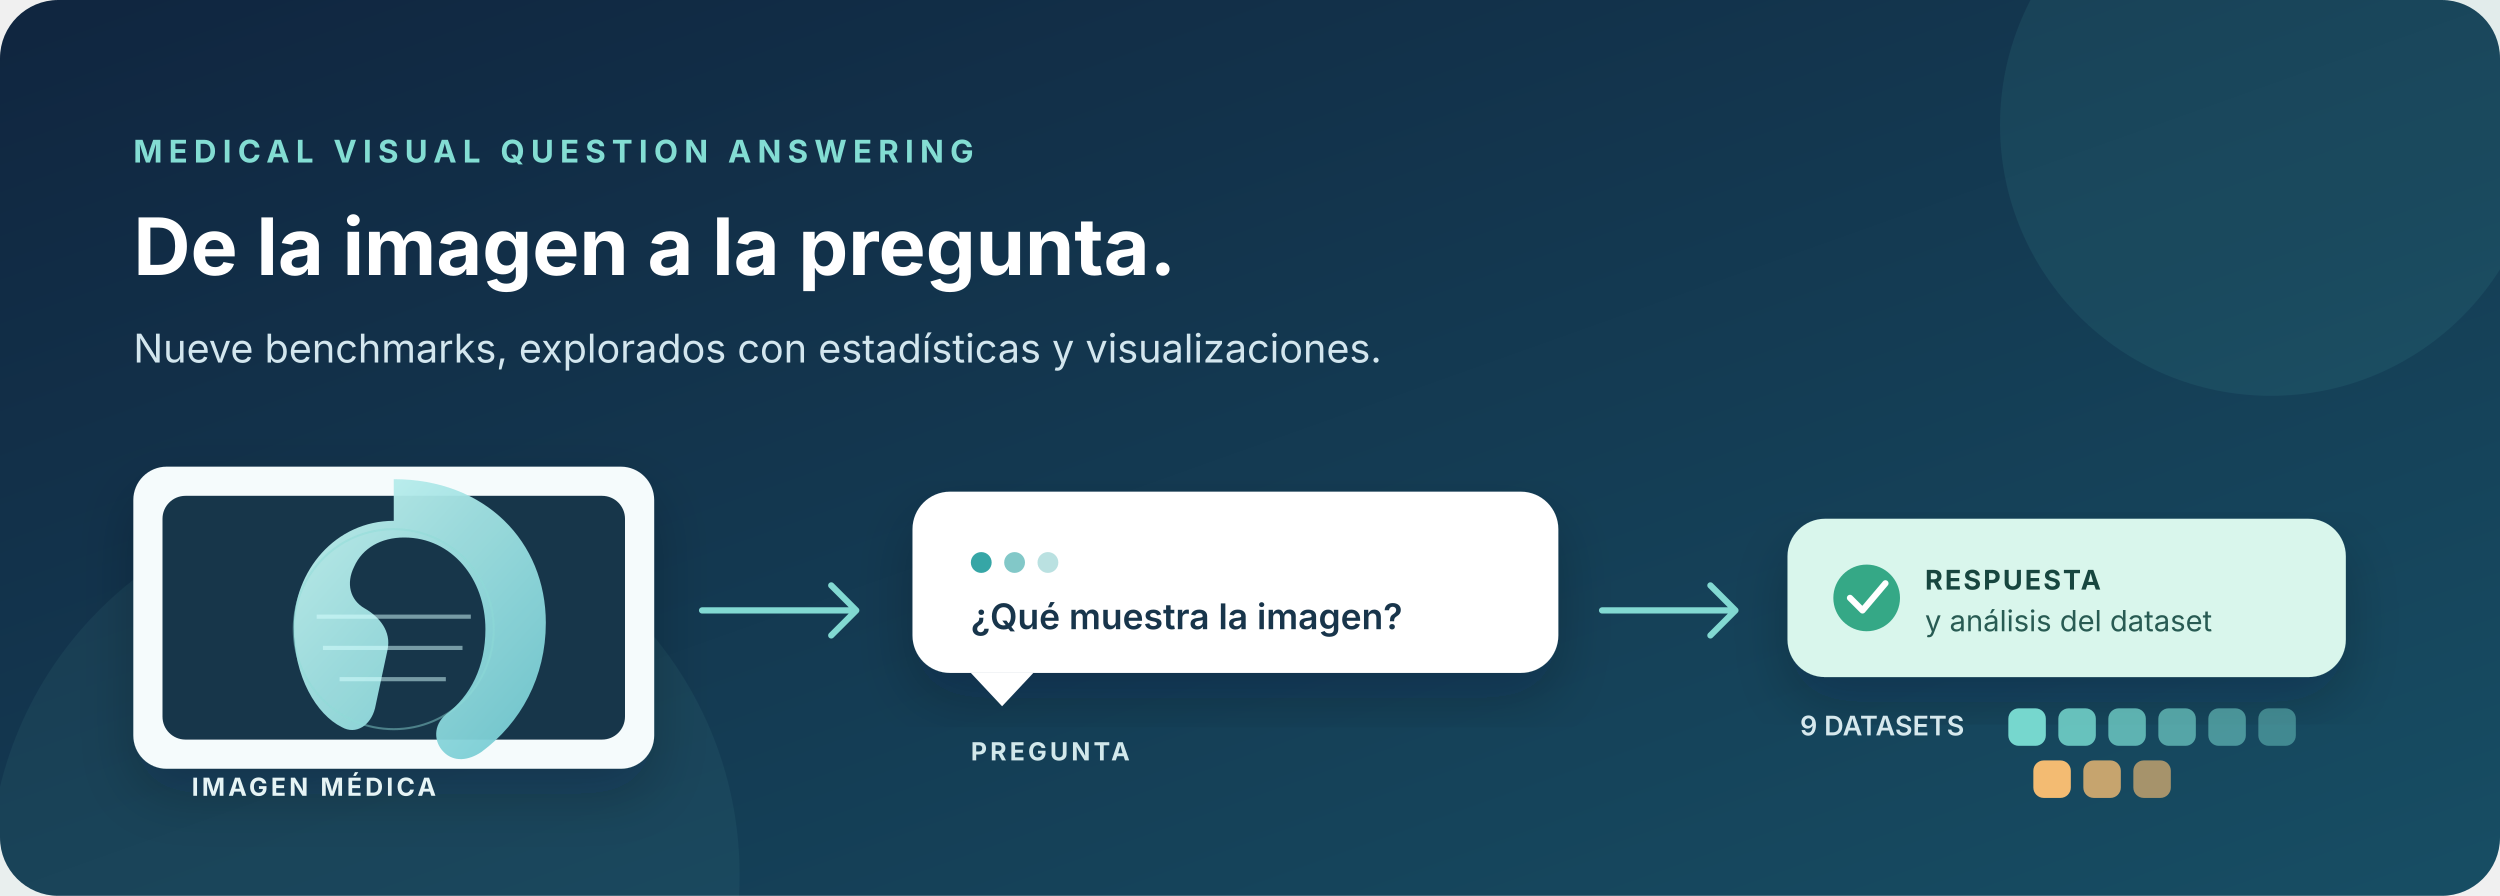
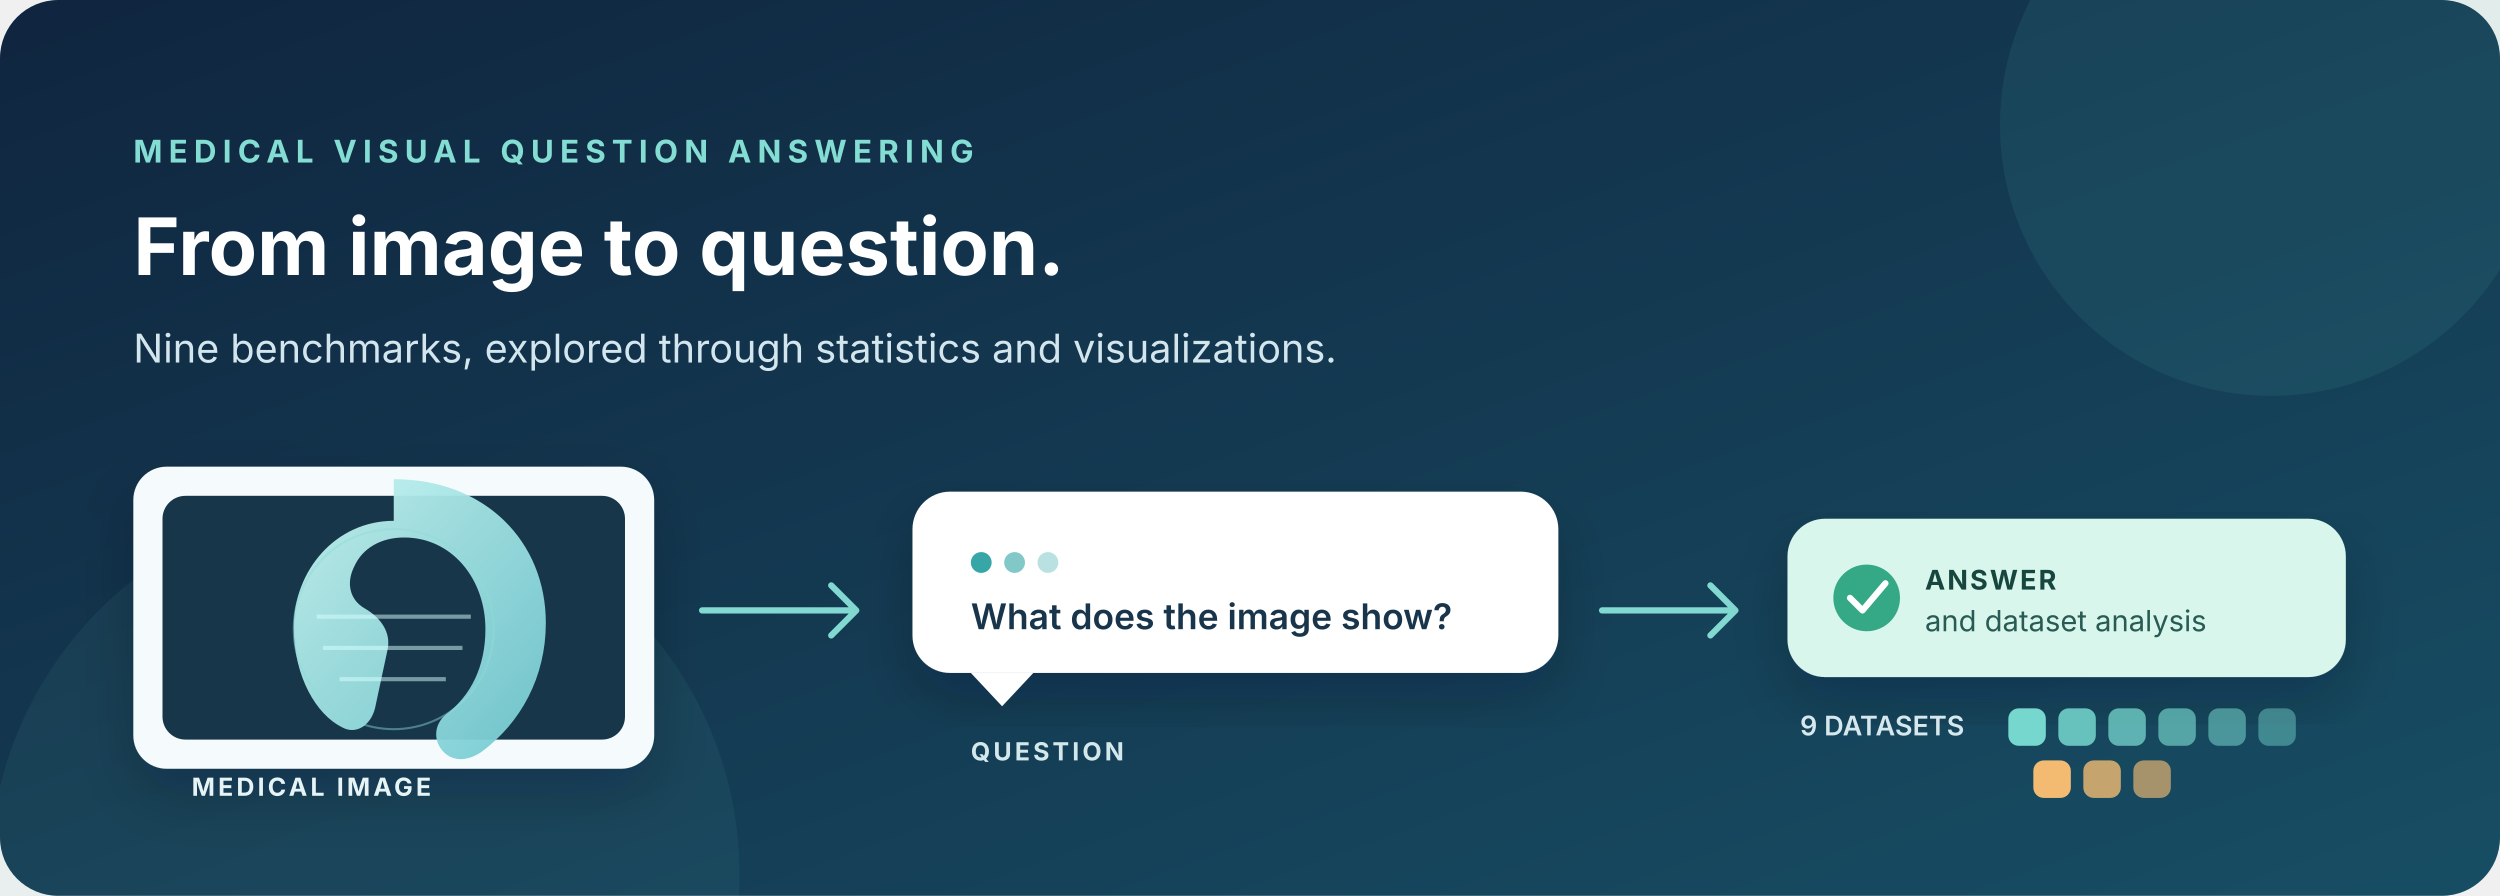
<svg xmlns="http://www.w3.org/2000/svg" width="1200" height="430" viewBox="0 0 1200 430" role="img" aria-labelledby="title desc">
  <defs>
    <linearGradient id="bg" x1="0" y1="0" x2="1" y2="1">
      <stop offset="0" stop-color="#10253f" />
      <stop offset="1" stop-color="#174e64" />
    </linearGradient>
    <linearGradient id="scan" x1="0" y1="0" x2="1" y2="1">
      <stop offset="0" stop-color="#c6f4f1" />
      <stop offset="1" stop-color="#71c9d1" />
    </linearGradient>
    <filter id="shadow" x="-20%" y="-20%" width="140%" height="150%">
      <feDropShadow dx="0" dy="12" stdDeviation="14" flood-color="#071522" flood-opacity=".22" />
    </filter>
  </defs>
  <rect width="1200" height="430" rx="28" fill="url(#bg)" />
  <circle cx="1090" cy="60" r="130" fill="#55c4bd" opacity=".09" />
  <circle cx="175" cy="420" r="180" fill="#75d9cf" opacity=".06" />
  <g font-family="Inter,Segoe UI,Arial,sans-serif">
    <text x="64" y="78" fill="#83ddd3" font-size="15" font-weight="700" letter-spacing="3">MEDICAL VISUAL QUESTION ANSWERING</text>
-     <text x="64" y="132" fill="#ffffff" font-size="38" font-weight="700">De la imagen a la pregunta.</text>
-     <text x="64" y="174" fill="#d3e6ee" font-size="19">Nueve benchmarks, explorados con estadísticas y visualizaciones.</text>
+     <text x="64" y="132" fill="#ffffff" font-size="38" font-weight="700">From image to question.</text>
+     <text x="64" y="174" fill="#d3e6ee" font-size="19">Nine benchmarks, explored through statistics and visualizations.</text>
    <g transform="translate(64 224)">
      <rect width="250" height="145" rx="16" fill="#f5fbfc" filter="url(#shadow)" />
      <rect x="14" y="14" width="222" height="117" rx="11" fill="#17364a" />
      <path d="M125 26c-28 0-48 24-48 51 0 24 11 42 23 48 7 4 14-1 16-9l6-28c2-9-4-16-11-20-7-4-9-12-5-20 4-9 13-14 24-14 23 0 39 20 39 44 0 18-7 32-19 41-6 5-6 13-1 18 5 5 12 4 18 0 19-14 31-36 31-62 0-39-29-69-73-69z" fill="url(#scan)" opacity=".95" />
      <path d="M88 72h74M91 87h67M99 102h51" stroke="#d7ffff" stroke-width="2" opacity=".5" />
      <circle cx="125" cy="78" r="48" fill="none" stroke="#8ddbd6" stroke-width="1" opacity=".45" />
-       <text x="28" y="158" fill="#e6f4f5" font-size="12" font-weight="700" letter-spacing="1.5">IMAGEN MÉDICA</text>
+       <text x="28" y="158" fill="#e6f4f5" font-size="12" font-weight="700" letter-spacing="1.5">MEDICAL IMAGE</text>
    </g>
    <path d="M337 293h74m-12-12 12 12-12 12" fill="none" stroke="#82d9d2" stroke-width="3" stroke-linecap="round" stroke-linejoin="round" />
    <g transform="translate(438 236)">
      <rect width="310" height="87" rx="18" fill="#ffffff" filter="url(#shadow)" />
      <path d="M28 87l15 16 15-16" fill="#ffffff" />
      <circle cx="33" cy="34" r="5" fill="#36a6a6" />
      <circle cx="49" cy="34" r="5" fill="#36a6a6" opacity=".62" />
      <circle cx="65" cy="34" r="5" fill="#36a6a6" opacity=".34" />
-       <text x="28" y="66" fill="#18354b" font-size="17" font-weight="600">¿Qué muestra la imagen?</text>
-       <text x="28" y="129" fill="#d2e8eb" font-size="12" font-weight="700" letter-spacing="1.5">PREGUNTA</text>
+       <text x="28" y="66" fill="#18354b" font-size="17" font-weight="600">What does the image show?</text>
+       <text x="28" y="129" fill="#d2e8eb" font-size="12" font-weight="700" letter-spacing="1.5">QUESTION</text>
    </g>
    <path d="M769 293h64m-12-12 12 12-12 12" fill="none" stroke="#82d9d2" stroke-width="3" stroke-linecap="round" stroke-linejoin="round" />
    <g transform="translate(858 249)">
      <rect width="268" height="76" rx="18" fill="#d9f6ec" filter="url(#shadow)" />
      <circle cx="38" cy="38" r="16" fill="#35a886" />
      <path d="m30 38 6 6 11-13" fill="none" stroke="#ffffff" stroke-width="3" stroke-linecap="round" stroke-linejoin="round" />
-       <text x="66" y="34" fill="#17463f" font-size="13" font-weight="700" letter-spacing="1">RESPUESTA</text>
-       <text x="66" y="54" fill="#285b53" font-size="14">y análisis del dataset</text>
+       <text x="66" y="34" fill="#17463f" font-size="13" font-weight="700" letter-spacing="1">ANSWER</text>
+       <text x="66" y="54" fill="#285b53" font-size="14">and dataset analysis</text>
    </g>
    <g transform="translate(864 353)">
      <text x="0" y="0" fill="#d6e8ed" font-size="13" font-weight="600">9 DATASETS</text>
      <g fill="#76d7ce">
        <rect x="100" y="-13" width="18" height="18" rx="5" />
        <rect x="124" y="-13" width="18" height="18" rx="5" opacity=".85" />
        <rect x="148" y="-13" width="18" height="18" rx="5" opacity=".75" />
        <rect x="172" y="-13" width="18" height="18" rx="5" opacity=".65" />
        <rect x="196" y="-13" width="18" height="18" rx="5" opacity=".55" />
        <rect x="220" y="-13" width="18" height="18" rx="5" opacity=".45" />
      </g>
      <g fill="#f3bb72">
        <rect x="112" y="12" width="18" height="18" rx="5" />
        <rect x="136" y="12" width="18" height="18" rx="5" opacity=".8" />
        <rect x="160" y="12" width="18" height="18" rx="5" opacity=".65" />
      </g>
    </g>
  </g>
</svg>
